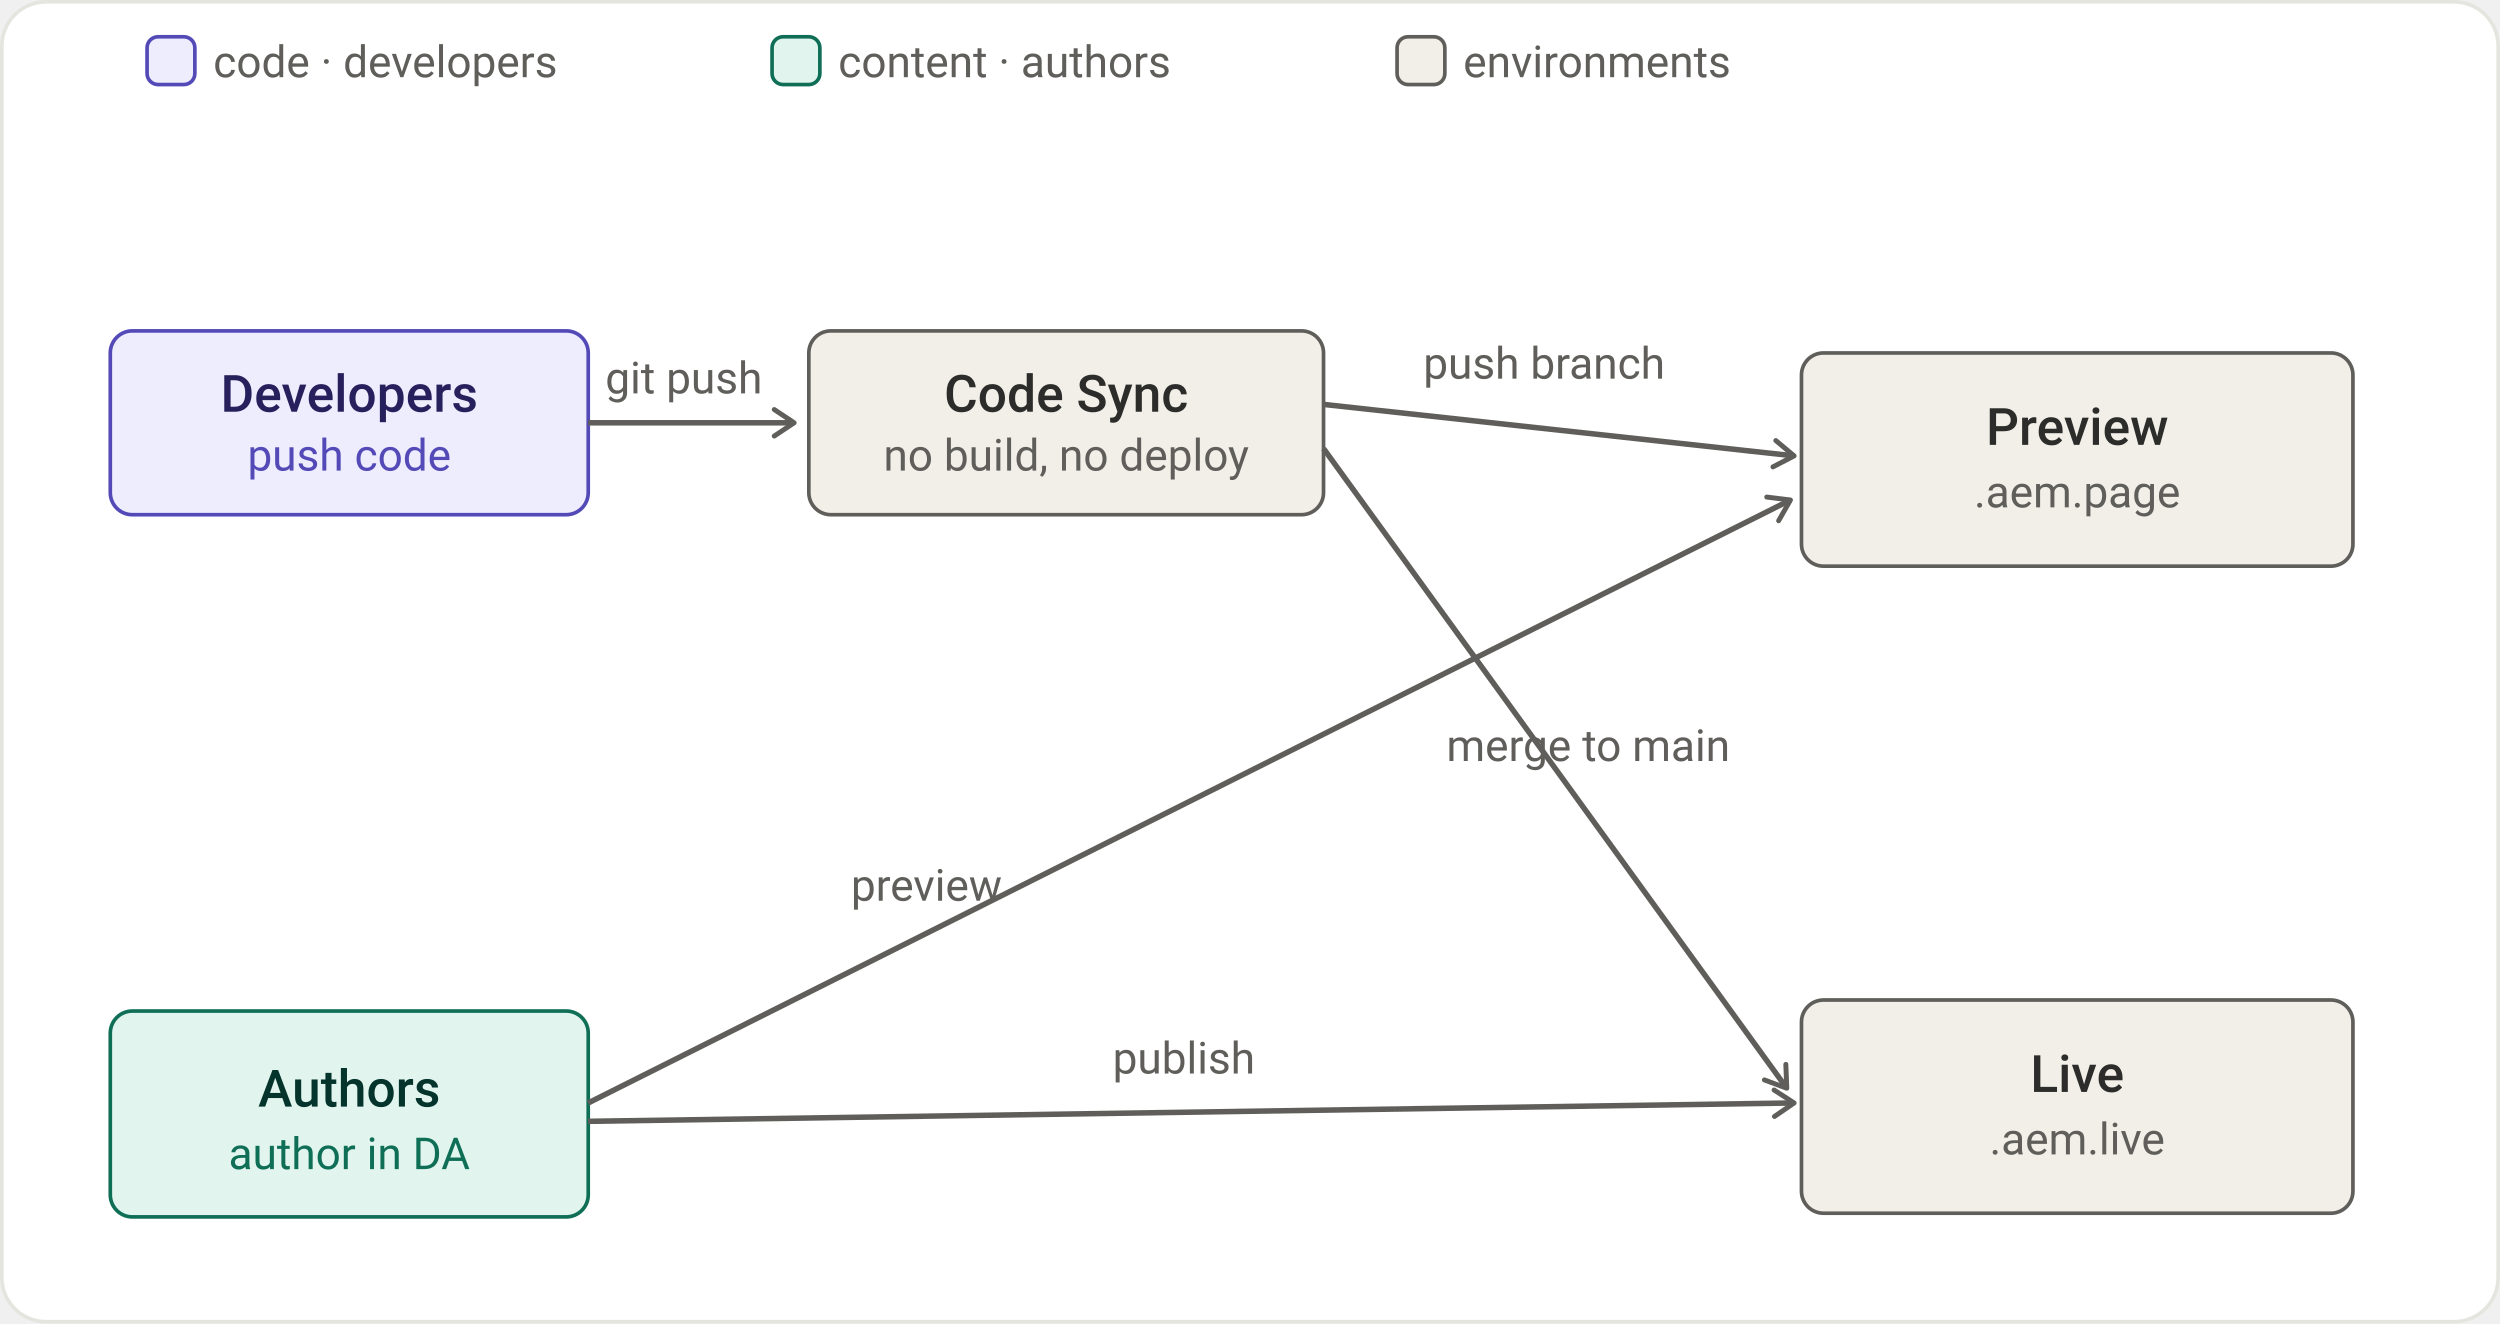
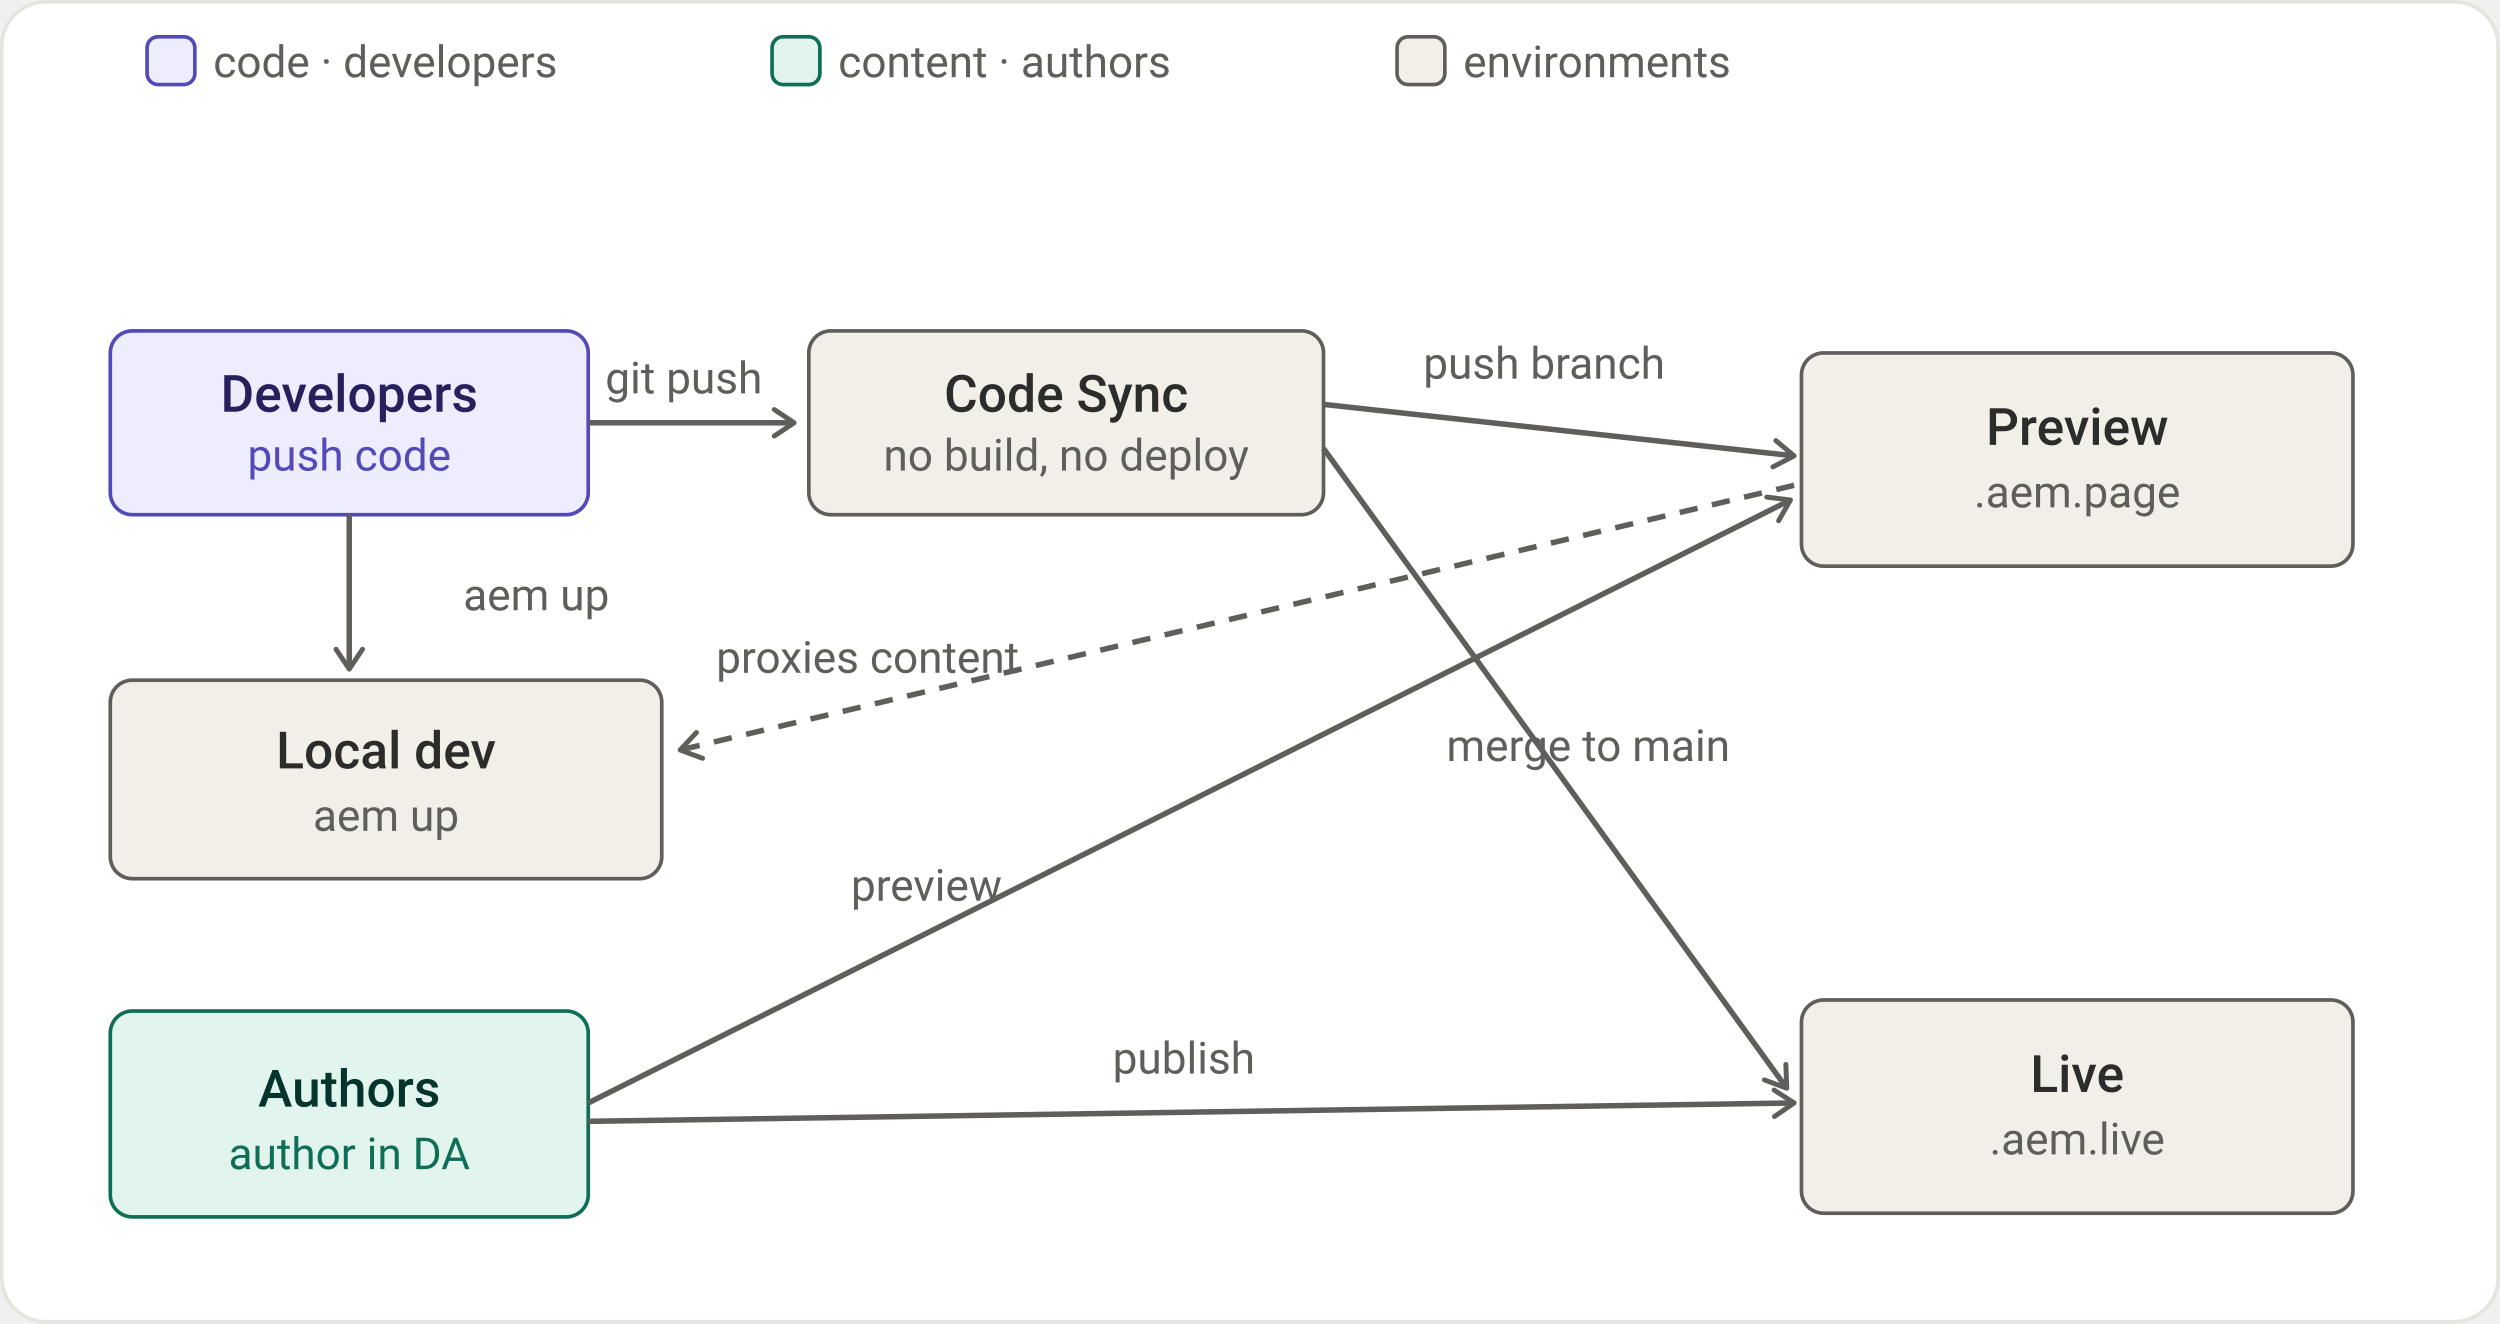
<svg xmlns="http://www.w3.org/2000/svg" width="680" height="360" viewBox="0 0 680 360" role="img" aria-labelledby="title desc">
  <defs>
    <marker id="arrow" viewBox="0 0 10 10" refX="8" refY="5" markerWidth="6" markerHeight="6" orient="auto-start-reverse">
      <path d="M2 1L8 5L2 9" fill="none" stroke="context-stroke" stroke-width="1.5" stroke-linecap="round" stroke-linejoin="round" />
    </marker>
    <style>
.t{font-family:-apple-system,"Segoe UI",Roboto,Helvetica,Arial,sans-serif;font-size:14px;font-weight:400}
.th{font-family:-apple-system,"Segoe UI",Roboto,Helvetica,Arial,sans-serif;font-size:14px;font-weight:500}
.ts{font-family:-apple-system,"Segoe UI",Roboto,Helvetica,Arial,sans-serif;font-size:12px;font-weight:400}
</style>
  </defs>
  <rect x="0.5" y="0.5" width="679" height="359" rx="12" fill="#ffffff" stroke="#E5E5E0" />
  <rect x="40" y="10" width="13" height="13" rx="3" fill="#EEEDFE" stroke="#534AB7" />
  <text class="ts" x="58" y="21" fill="#5F5E5A">code · developers</text>
  <rect x="210" y="10" width="13" height="13" rx="3" fill="#E1F5EE" stroke="#0F6E56" />
  <text class="ts" x="228" y="21" fill="#5F5E5A">content · authors</text>
  <rect x="380" y="10" width="13" height="13" rx="3" fill="#F1EFE8" stroke="#5F5E5A" />
  <text class="ts" x="398" y="21" fill="#5F5E5A">environments</text>
  <rect x="30" y="90" width="130" height="50" rx="6" fill="#EEEDFE" stroke="#534AB7" />
  <text class="th" x="95" y="112" text-anchor="middle" fill="#26215C">Developers</text>
  <text class="ts" x="95" y="128" text-anchor="middle" fill="#534AB7">push code</text>
  <rect x="220" y="90" width="140" height="50" rx="6" fill="#F1EFE8" stroke="#5F5E5A" />
  <text class="th" x="290" y="112" text-anchor="middle" fill="#2C2C2A">Code Sync</text>
  <text class="ts" x="290" y="128" text-anchor="middle" fill="#5F5E5A">no build, no deploy</text>
+   <rect x="30" y="185" width="150" height="54" rx="6" fill="#F1EFE8" stroke="#5F5E5A" />
+   <text class="th" x="105" y="209" text-anchor="middle" fill="#2C2C2A">Local dev</text>
+   <text class="ts" x="105" y="226" text-anchor="middle" fill="#5F5E5A">aem up</text>
  <rect x="30" y="275" width="130" height="56" rx="6" fill="#E1F5EE" stroke="#0F6E56" />
  <text class="th" x="95" y="301" text-anchor="middle" fill="#04342C">Authors</text>
  <text class="ts" x="95" y="318" text-anchor="middle" fill="#0F6E56">author in DA</text>
  <rect x="490" y="96" width="150" height="58" rx="6" fill="#F1EFE8" stroke="#5F5E5A" />
  <text class="th" x="565" y="121" text-anchor="middle" fill="#2C2C2A">Preview</text>
  <text class="ts" x="565" y="138" text-anchor="middle" fill="#5F5E5A">.aem.page</text>
  <rect x="490" y="272" width="150" height="58" rx="6" fill="#F1EFE8" stroke="#5F5E5A" />
  <text class="th" x="565" y="297" text-anchor="middle" fill="#2C2C2A">Live</text>
  <text class="ts" x="565" y="314" text-anchor="middle" fill="#5F5E5A">.aem.live</text>
  <line x1="160" y1="115" x2="216" y2="115" stroke="#5F5E5A" stroke-width="1.5" marker-end="url(#arrow)" />
  <line x1="360" y1="110" x2="488" y2="124" stroke="#5F5E5A" stroke-width="1.5" marker-end="url(#arrow)" />
  <line x1="360" y1="122" x2="486" y2="296" stroke="#5F5E5A" stroke-width="1.5" marker-end="url(#arrow)" />
  <line x1="160" y1="300" x2="487" y2="136" stroke="#5F5E5A" stroke-width="1.5" marker-end="url(#arrow)" />
  <line x1="160" y1="305" x2="488" y2="300" stroke="#5F5E5A" stroke-width="1.5" marker-end="url(#arrow)" />
+   <line x1="95" y1="140" x2="95" y2="182" stroke="#5F5E5A" stroke-width="1.5" marker-end="url(#arrow)" />
+   <line x1="488" y1="132" x2="185" y2="204" stroke="#5F5E5A" stroke-width="1.5" stroke-dasharray="5 4" marker-end="url(#arrow)" />
  <text class="ts" x="186" y="107" text-anchor="middle" fill="#5F5E5A">git push</text>
  <text class="ts" x="420" y="103" text-anchor="middle" fill="#5F5E5A">push branch</text>
  <text class="ts" x="432" y="207" text-anchor="middle" fill="#5F5E5A">merge to main</text>
  <text class="ts" x="252" y="245" text-anchor="middle" fill="#5F5E5A">preview</text>
  <text class="ts" x="322" y="292" text-anchor="middle" fill="#5F5E5A">publish</text>
+   <text class="ts" x="126" y="166" fill="#5F5E5A">aem up</text>
+   <text class="ts" x="236" y="183" text-anchor="middle" fill="#5F5E5A">proxies content</text>
</svg>
